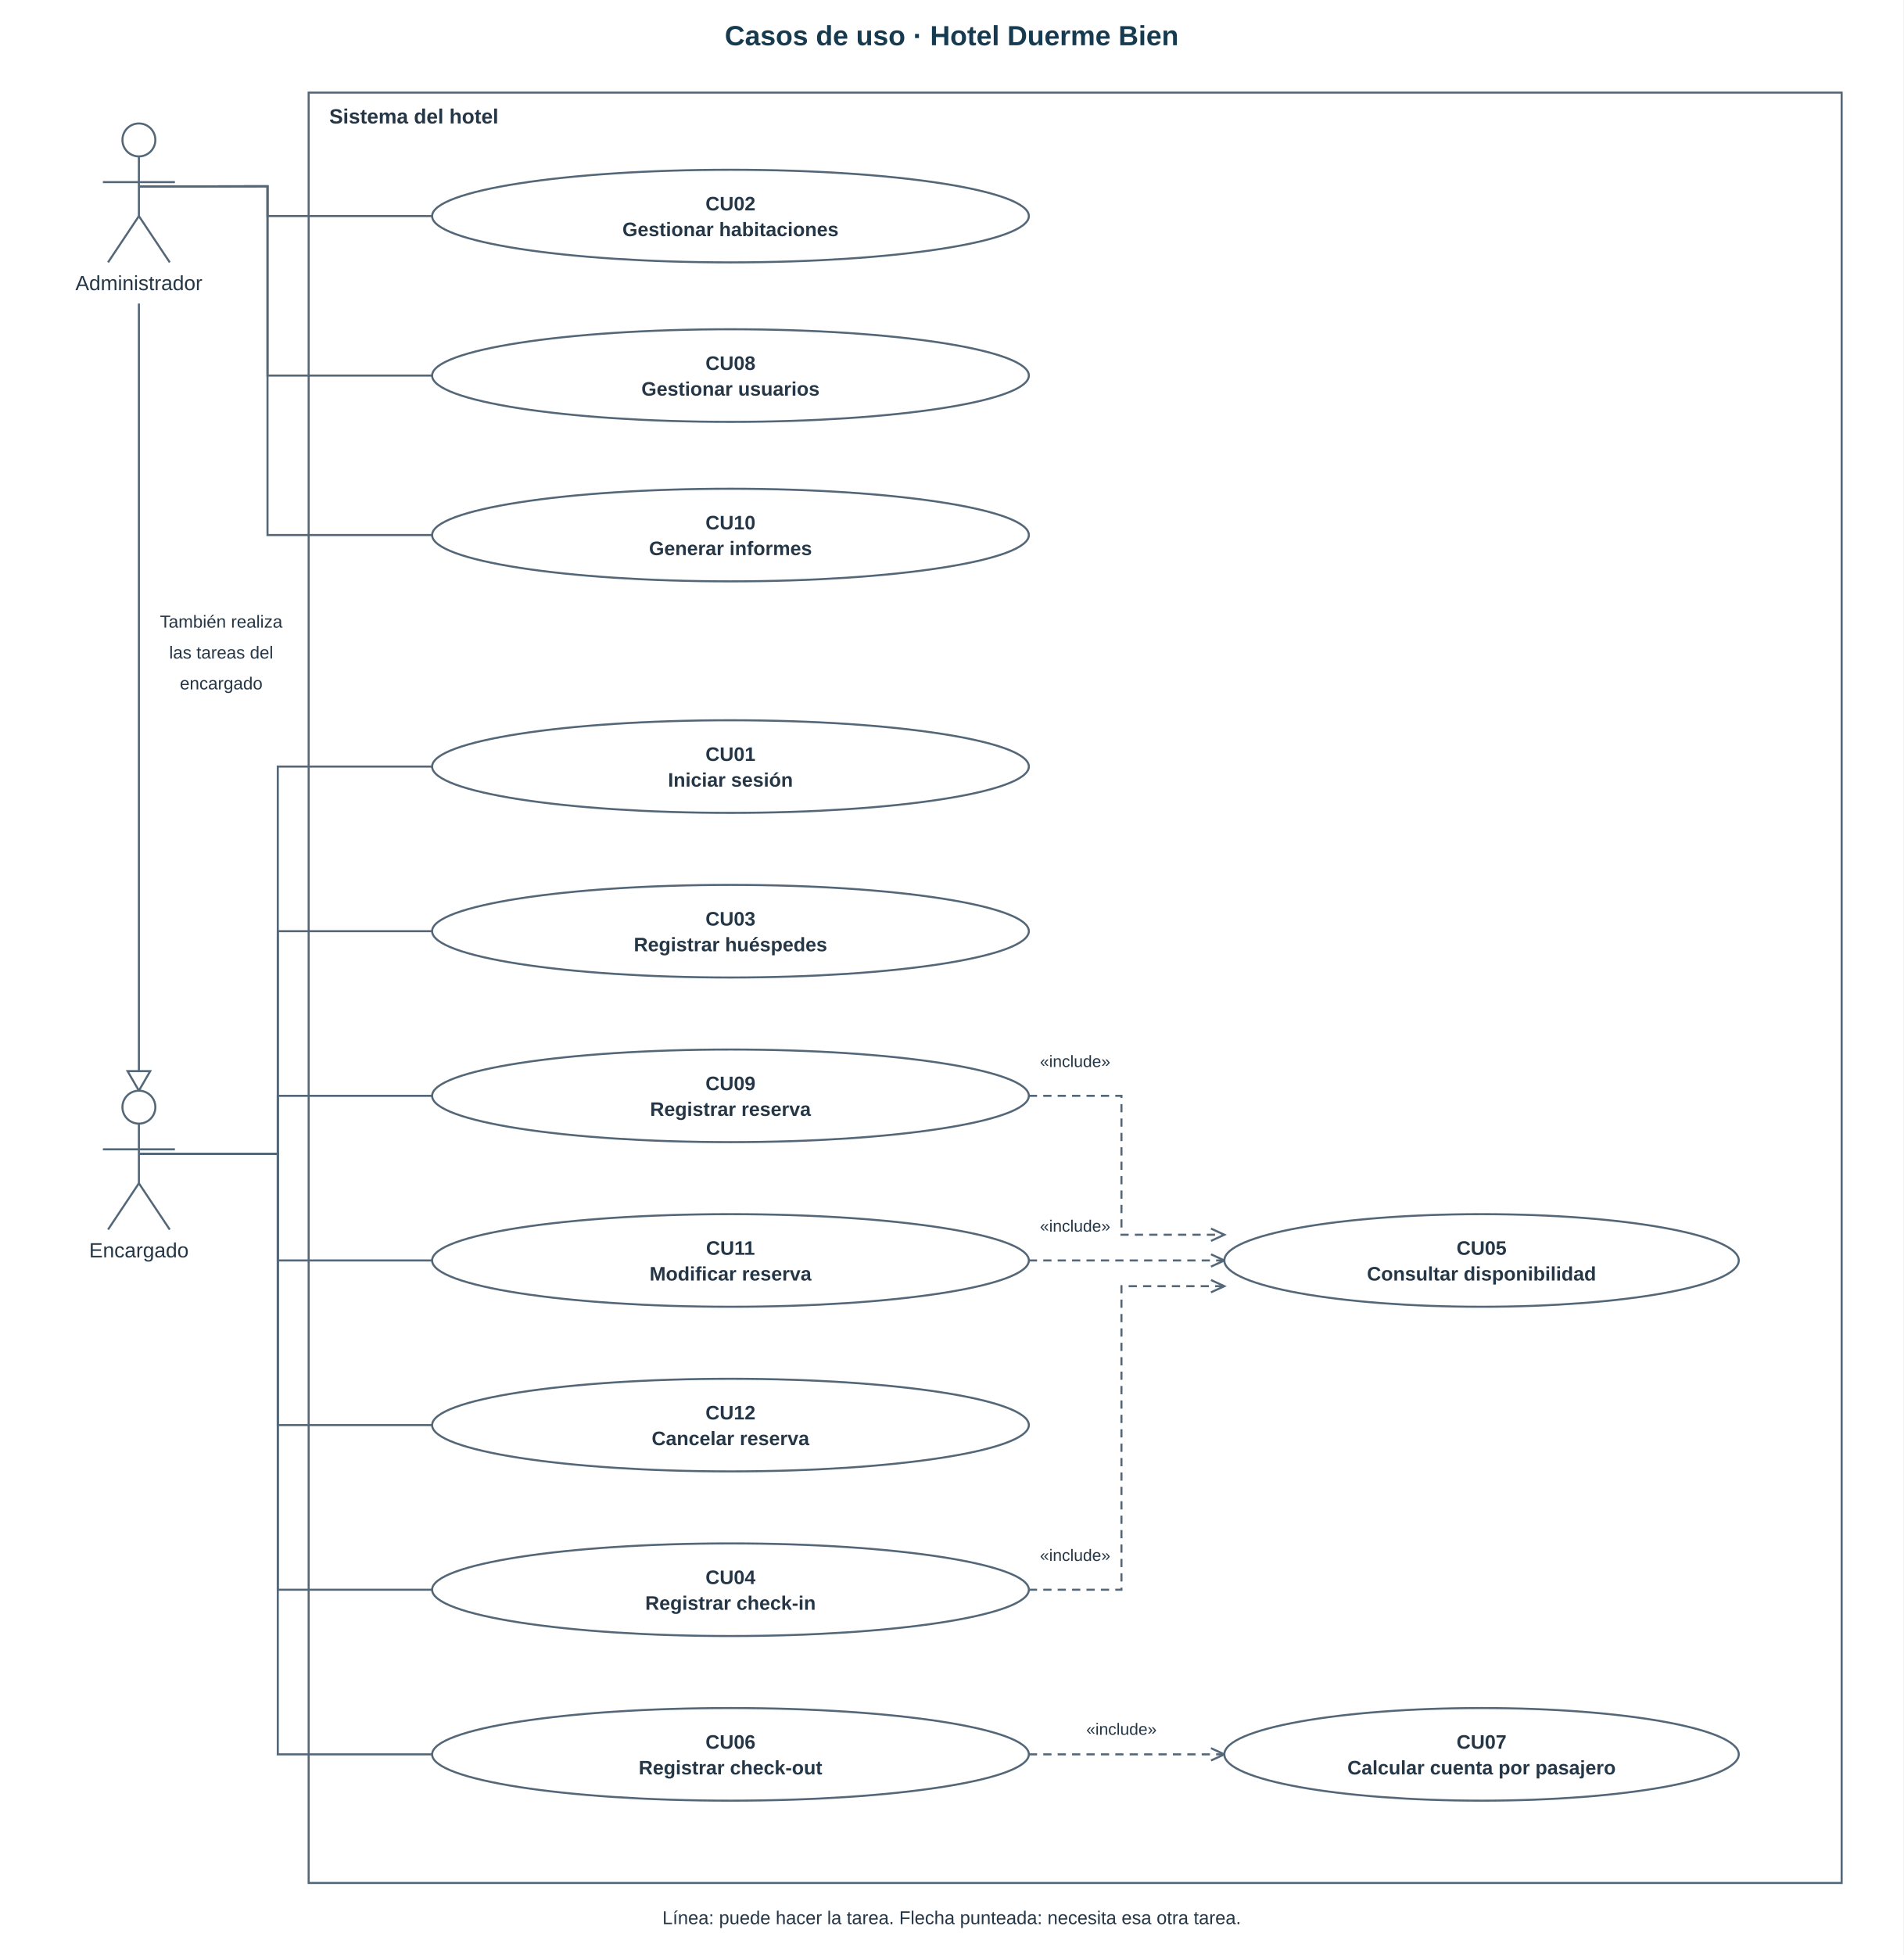
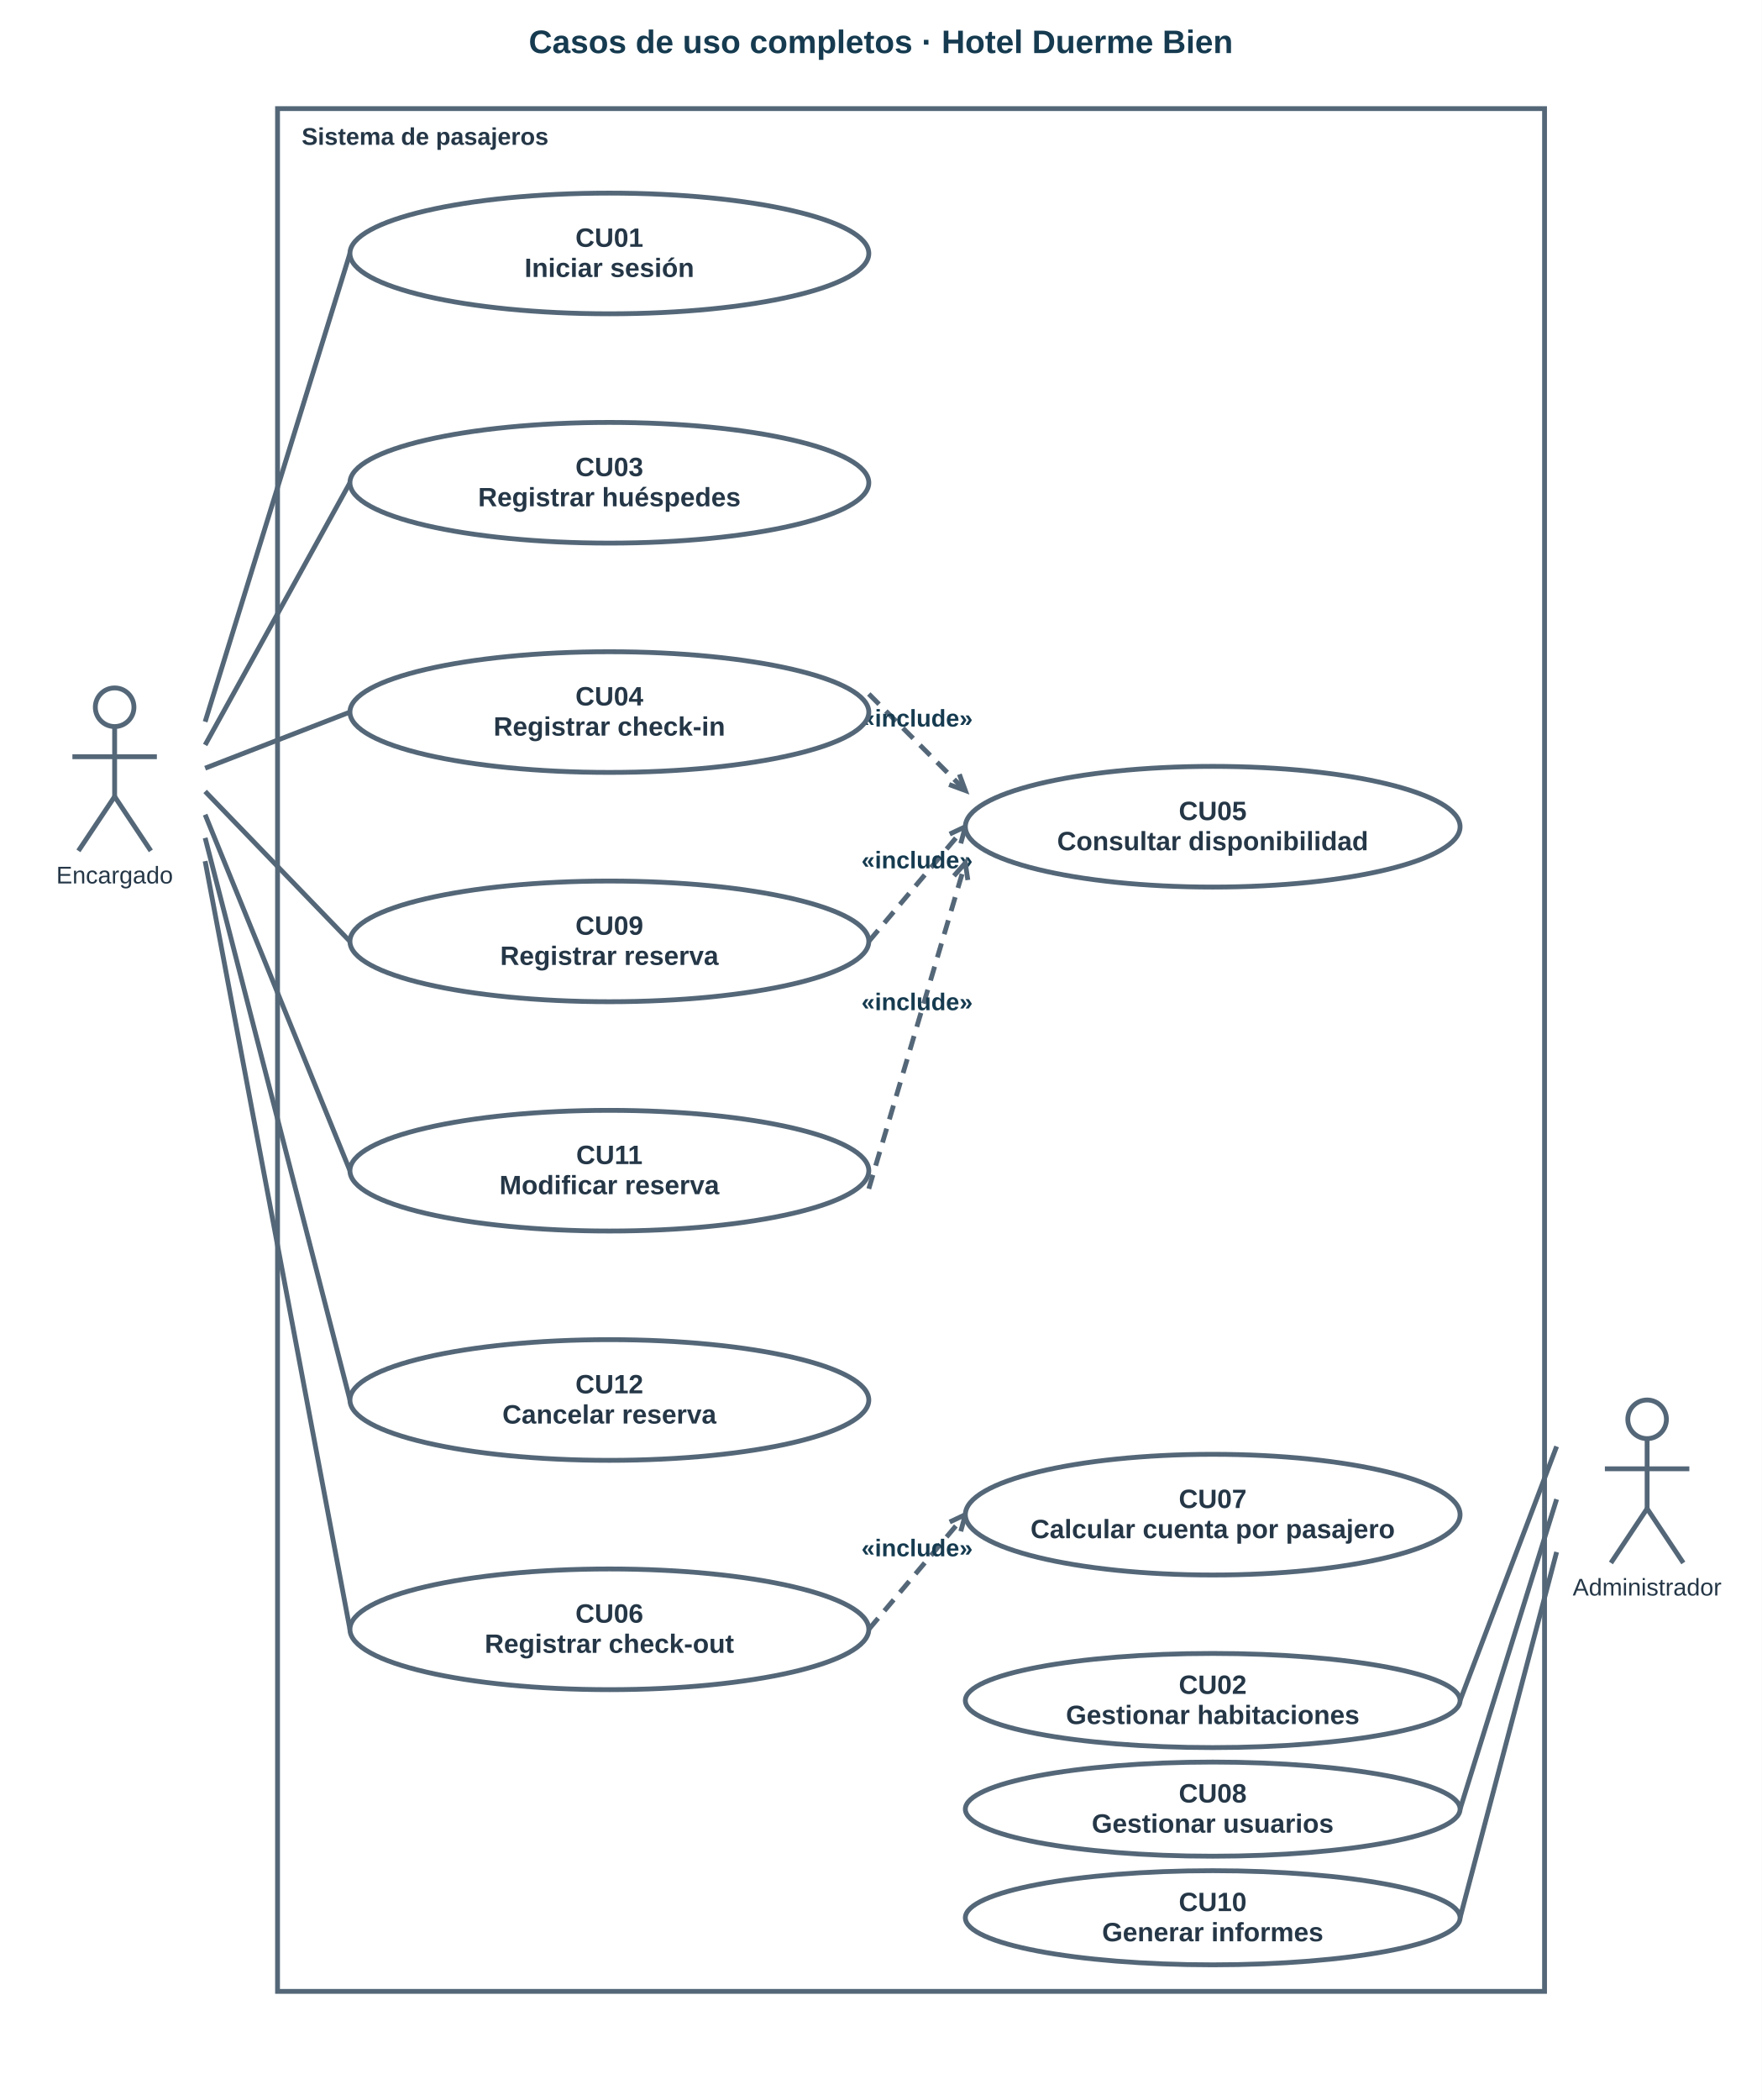
- <svg xmlns="http://www.w3.org/2000/svg" width="1850" height="1900" viewBox="0 0 1850 1900">
+ <svg xmlns="http://www.w3.org/2000/svg" width="1460" height="1740" viewBox="0 0 1460 1740">
  <rect width="100%" height="100%" fill="white" />
  <g font-family="Arial,sans-serif">
-     <text x="925.0" y="44" font-size="27" text-anchor="middle" fill="#163b50" font-weight="bold">Casos de uso · Hotel Duerme Bien</text>
-     <path d="M300,90 L1790,90 L1790,1830 L300,1830 Z" fill="#ffffff" stroke="#546778" stroke-width="2" />
-     <text x="320" y="120" font-size="20" text-anchor="start" fill="#253747" font-weight="bold">Sistema del hotel</text>
-     <path d="M135.0,295 L135.0,1060" fill="none" stroke="#546778" stroke-width="2" />
-     <path d="M135.0,1060 L124.0,1041.0 L146.0,1041.0 Z" fill="#ffffff" stroke="#546778" stroke-width="2" />
-     <path d="M135.0,181.25 L260,181 L260,210 L420,210.0" fill="none" stroke="#546778" stroke-width="2" />
-     <path d="M135.0,181.25 L260,181 L260,365 L420,365.0" fill="none" stroke="#546778" stroke-width="2" />
-     <path d="M135.0,181.25 L260,181 L260,520 L420,520.0" fill="none" stroke="#546778" stroke-width="2" />
-     <path d="M135.0,1121.25 L270,1121.25 L270,745 L420,745.0" fill="none" stroke="#546778" stroke-width="2" />
-     <path d="M135.0,1121.25 L270,1121.25 L270,905 L420,905.0" fill="none" stroke="#546778" stroke-width="2" />
-     <path d="M135.0,1121.25 L270,1121.25 L270,1065 L420,1065.0" fill="none" stroke="#546778" stroke-width="2" />
-     <path d="M135.0,1121.25 L270,1121.25 L270,1225 L420,1225.0" fill="none" stroke="#546778" stroke-width="2" />
-     <path d="M135.0,1121.25 L270,1121.25 L270,1385 L420,1385.0" fill="none" stroke="#546778" stroke-width="2" />
-     <path d="M135.0,1121.25 L270,1121.25 L270,1545 L420,1545.0" fill="none" stroke="#546778" stroke-width="2" />
-     <path d="M135.0,1121.25 L270,1121.25 L270,1705 L420,1705.0" fill="none" stroke="#546778" stroke-width="2" />
-     <path d="M1000,1065.0 L1090,1065 L1090,1200 L1190,1200.0" fill="none" stroke="#546778" stroke-width="2" stroke-dasharray="8 6" />
-     <path d="M1177.0,1206.0 L1190,1200.0 L1177.0,1194.0" fill="none" stroke="#546778" stroke-width="2" />
-     <text x="1045" y="1037" font-size="16" text-anchor="middle" fill="#253747" font-weight="normal">«include»</text>
-     <path d="M1000,1225.0 L1090,1225 L1090,1225 L1190,1225.0" fill="none" stroke="#546778" stroke-width="2" stroke-dasharray="8 6" />
-     <path d="M1177.0,1231.0 L1190,1225.0 L1177.0,1219.0" fill="none" stroke="#546778" stroke-width="2" />
-     <text x="1045" y="1197" font-size="16" text-anchor="middle" fill="#253747" font-weight="normal">«include»</text>
-     <path d="M1000,1545.0 L1090,1545 L1090,1250 L1190,1250.0" fill="none" stroke="#546778" stroke-width="2" stroke-dasharray="8 6" />
-     <path d="M1177.0,1256.0 L1190,1250.0 L1177.0,1244.0" fill="none" stroke="#546778" stroke-width="2" />
-     <text x="1045" y="1517" font-size="16" text-anchor="middle" fill="#253747" font-weight="normal">«include»</text>
-     <path d="M1000,1705.0 L1190,1705.0" fill="none" stroke="#546778" stroke-width="2" stroke-dasharray="8 6" />
-     <path d="M1177.0,1711.0 L1190,1705.0 L1177.0,1699.0" fill="none" stroke="#546778" stroke-width="2" />
-     <text x="1090" y="1686" font-size="16" text-anchor="middle" fill="#253747" font-weight="normal">«include»</text>
-     <ellipse cx="135.0" cy="136.0" rx="16.0" ry="16.0" fill="#ffffff" stroke="#546778" stroke-width="2" />
-     <path d="M135.0,152 L135.0,210" fill="none" stroke="#546778" stroke-width="2" />
-     <path d="M100.0,177 L170.0,177" fill="none" stroke="#546778" stroke-width="2" />
-     <path d="M135.0,210 L105.0,255" fill="none" stroke="#546778" stroke-width="2" />
-     <path d="M135.0,210 L165.0,255" fill="none" stroke="#546778" stroke-width="2" />
-     <text x="135.0" y="282" font-size="20" text-anchor="middle" fill="#253747" font-weight="normal">Administrador</text>
-     <ellipse cx="135.0" cy="1076.0" rx="16.0" ry="16.0" fill="#ffffff" stroke="#546778" stroke-width="2" />
-     <path d="M135.0,1092 L135.0,1150" fill="none" stroke="#546778" stroke-width="2" />
-     <path d="M100.0,1117 L170.0,1117" fill="none" stroke="#546778" stroke-width="2" />
-     <path d="M135.0,1150 L105.0,1195" fill="none" stroke="#546778" stroke-width="2" />
-     <path d="M135.0,1150 L165.0,1195" fill="none" stroke="#546778" stroke-width="2" />
-     <text x="135.0" y="1222" font-size="20" text-anchor="middle" fill="#253747" font-weight="normal">Encargado</text>
-     <ellipse cx="710.0" cy="210.0" rx="290.0" ry="45.0" fill="#ffffff" stroke="#546778" stroke-width="2" />
-     <text x="710.0" y="204.5" font-size="19" text-anchor="middle" fill="#253747" font-weight="bold">CU02</text>
-     <text x="710.0" y="229.5" font-size="19" text-anchor="middle" fill="#253747" font-weight="bold">Gestionar habitaciones</text>
-     <ellipse cx="710.0" cy="365.0" rx="290.0" ry="45.0" fill="#ffffff" stroke="#546778" stroke-width="2" />
-     <text x="710.0" y="359.5" font-size="19" text-anchor="middle" fill="#253747" font-weight="bold">CU08</text>
-     <text x="710.0" y="384.5" font-size="19" text-anchor="middle" fill="#253747" font-weight="bold">Gestionar usuarios</text>
-     <ellipse cx="710.0" cy="520.0" rx="290.0" ry="45.0" fill="#ffffff" stroke="#546778" stroke-width="2" />
-     <text x="710.0" y="514.5" font-size="19" text-anchor="middle" fill="#253747" font-weight="bold">CU10</text>
-     <text x="710.0" y="539.5" font-size="19" text-anchor="middle" fill="#253747" font-weight="bold">Generar informes</text>
-     <ellipse cx="710.0" cy="745.0" rx="290.0" ry="45.0" fill="#ffffff" stroke="#546778" stroke-width="2" />
-     <text x="710.0" y="739.5" font-size="19" text-anchor="middle" fill="#253747" font-weight="bold">CU01</text>
-     <text x="710.0" y="764.5" font-size="19" text-anchor="middle" fill="#253747" font-weight="bold">Iniciar sesión</text>
-     <ellipse cx="710.0" cy="905.0" rx="290.0" ry="45.0" fill="#ffffff" stroke="#546778" stroke-width="2" />
-     <text x="710.0" y="899.5" font-size="19" text-anchor="middle" fill="#253747" font-weight="bold">CU03</text>
-     <text x="710.0" y="924.5" font-size="19" text-anchor="middle" fill="#253747" font-weight="bold">Registrar huéspedes</text>
-     <ellipse cx="710.0" cy="1065.0" rx="290.0" ry="45.0" fill="#ffffff" stroke="#546778" stroke-width="2" />
-     <text x="710.0" y="1059.5" font-size="19" text-anchor="middle" fill="#253747" font-weight="bold">CU09</text>
-     <text x="710.0" y="1084.5" font-size="19" text-anchor="middle" fill="#253747" font-weight="bold">Registrar reserva</text>
-     <ellipse cx="710.0" cy="1225.0" rx="290.0" ry="45.0" fill="#ffffff" stroke="#546778" stroke-width="2" />
-     <text x="710.0" y="1219.5" font-size="19" text-anchor="middle" fill="#253747" font-weight="bold">CU11</text>
-     <text x="710.0" y="1244.5" font-size="19" text-anchor="middle" fill="#253747" font-weight="bold">Modificar reserva</text>
-     <ellipse cx="710.0" cy="1385.0" rx="290.0" ry="45.0" fill="#ffffff" stroke="#546778" stroke-width="2" />
-     <text x="710.0" y="1379.5" font-size="19" text-anchor="middle" fill="#253747" font-weight="bold">CU12</text>
-     <text x="710.0" y="1404.5" font-size="19" text-anchor="middle" fill="#253747" font-weight="bold">Cancelar reserva</text>
-     <ellipse cx="710.0" cy="1545.0" rx="290.0" ry="45.0" fill="#ffffff" stroke="#546778" stroke-width="2" />
-     <text x="710.0" y="1539.5" font-size="19" text-anchor="middle" fill="#253747" font-weight="bold">CU04</text>
-     <text x="710.0" y="1564.5" font-size="19" text-anchor="middle" fill="#253747" font-weight="bold">Registrar check-in</text>
-     <ellipse cx="710.0" cy="1705.0" rx="290.0" ry="45.0" fill="#ffffff" stroke="#546778" stroke-width="2" />
-     <text x="710.0" y="1699.5" font-size="19" text-anchor="middle" fill="#253747" font-weight="bold">CU06</text>
-     <text x="710.0" y="1724.5" font-size="19" text-anchor="middle" fill="#253747" font-weight="bold">Registrar check-out</text>
-     <ellipse cx="1440.0" cy="1225.0" rx="250.0" ry="45.0" fill="#ffffff" stroke="#546778" stroke-width="2" />
-     <text x="1440.0" y="1219.5" font-size="19" text-anchor="middle" fill="#253747" font-weight="bold">CU05</text>
-     <text x="1440.0" y="1244.5" font-size="19" text-anchor="middle" fill="#253747" font-weight="bold">Consultar disponibilidad</text>
-     <ellipse cx="1440.0" cy="1705.0" rx="250.0" ry="45.0" fill="#ffffff" stroke="#546778" stroke-width="2" />
-     <text x="1440.0" y="1699.5" font-size="19" text-anchor="middle" fill="#253747" font-weight="bold">CU07</text>
-     <text x="1440.0" y="1724.5" font-size="19" text-anchor="middle" fill="#253747" font-weight="bold">Calcular cuenta por pasajero</text>
-     <text x="215" y="610" font-size="17" text-anchor="middle" fill="#253747" font-weight="normal">También realiza</text>
-     <text x="215" y="640" font-size="17" text-anchor="middle" fill="#253747" font-weight="normal">las tareas del</text>
-     <text x="215" y="670" font-size="17" text-anchor="middle" fill="#253747" font-weight="normal">encargado</text>
-     <text x="925" y="1870" font-size="18" text-anchor="middle" fill="#253747" font-weight="normal">Línea: puede hacer la tarea.  Flecha punteada: necesita esa otra tarea.</text>
+     <text x="730.0" y="44" font-size="27" text-anchor="middle" fill="#163b50" font-weight="bold">Casos de uso completos · Hotel Duerme Bien</text>
+     <path d="M230,90 L1280,90 L1280,1650 L230,1650 Z" fill="#ffffff" stroke="#546778" stroke-width="4" />
+     <text x="250" y="120" font-size="20" text-anchor="start" fill="#253747" font-weight="bold">Sistema de pasajeros</text>
+     <path d="M170,598.0 L290,210.0" fill="none" stroke="#546778" stroke-width="4" />
+     <path d="M170,617.25 L290,400.0" fill="none" stroke="#546778" stroke-width="4" />
+     <path d="M170,636.5 L290,590.0" fill="none" stroke="#546778" stroke-width="4" />
+     <path d="M170,655.75 L290,780.0" fill="none" stroke="#546778" stroke-width="4" />
+     <path d="M170,675.0 L290,970.0" fill="none" stroke="#546778" stroke-width="4" />
+     <path d="M170,694.25 L290,1160.0" fill="none" stroke="#546778" stroke-width="4" />
+     <path d="M170,713.5 L290,1350.0" fill="none" stroke="#546778" stroke-width="4" />
+     <path d="M720,575.0 L800,655.0" fill="none" stroke="#546778" stroke-width="4" stroke-dasharray="12 8" />
+     <path d="M786.565,650.05 L800,655.0 L795.05,641.565" fill="none" stroke="#546778" stroke-width="4" />
+     <text x="760.0" y="602.0" font-size="20" text-anchor="middle" fill="#163b50" font-weight="bold">«include»</text>
+     <path d="M720,780.0 L800,685.0" fill="none" stroke="#546778" stroke-width="4" stroke-dasharray="12 8" />
+     <path d="M796.216,698.809 L800,685.0 L787.037,691.079" fill="none" stroke="#546778" stroke-width="4" />
+     <text x="760.0" y="719.5" font-size="20" text-anchor="middle" fill="#163b50" font-weight="bold">«include»</text>
+     <path d="M720,985.0 L800,715.0" fill="none" stroke="#546778" stroke-width="4" stroke-dasharray="12 8" />
+     <path d="M802.06,729.169 L800,715.0 L790.554,725.76" fill="none" stroke="#546778" stroke-width="4" />
+     <text x="760.0" y="837.0" font-size="20" text-anchor="middle" fill="#163b50" font-weight="bold">«include»</text>
+     <path d="M720,1350.0 L800,1255.0" fill="none" stroke="#546778" stroke-width="4" stroke-dasharray="12 8" />
+     <path d="M796.216,1268.809 L800,1255.0 L787.037,1261.079" fill="none" stroke="#546778" stroke-width="4" />
+     <text x="760.0" y="1289.5" font-size="20" text-anchor="middle" fill="#163b50" font-weight="bold">«include»</text>
+     <path d="M1290,1198.5 L1210,1409.0" fill="none" stroke="#546778" stroke-width="4" />
+     <path d="M1290,1242.25 L1210,1499.0" fill="none" stroke="#546778" stroke-width="4" />
+     <path d="M1290,1286.0 L1210,1589.0" fill="none" stroke="#546778" stroke-width="4" />
+     <ellipse cx="95.0" cy="586.0" rx="16.0" ry="16.0" fill="#ffffff" stroke="#546778" stroke-width="4" />
+     <path d="M95.0,602 L95.0,660" fill="none" stroke="#546778" stroke-width="4" />
+     <path d="M60.0,627 L130.0,627" fill="none" stroke="#546778" stroke-width="4" />
+     <path d="M95.0,660 L65.0,705" fill="none" stroke="#546778" stroke-width="4" />
+     <path d="M95.0,660 L125.0,705" fill="none" stroke="#546778" stroke-width="4" />
+     <text x="95.0" y="732" font-size="20" text-anchor="middle" fill="#253747" font-weight="normal">Encargado</text>
+     <ellipse cx="1365.0" cy="1176.0" rx="16.0" ry="16.0" fill="#ffffff" stroke="#546778" stroke-width="4" />
+     <path d="M1365.0,1192 L1365.0,1250" fill="none" stroke="#546778" stroke-width="4" />
+     <path d="M1330.0,1217 L1400.0,1217" fill="none" stroke="#546778" stroke-width="4" />
+     <path d="M1365.0,1250 L1335.0,1295" fill="none" stroke="#546778" stroke-width="4" />
+     <path d="M1365.0,1250 L1395.0,1295" fill="none" stroke="#546778" stroke-width="4" />
+     <text x="1365.0" y="1322" font-size="20" text-anchor="middle" fill="#253747" font-weight="normal">Administrador</text>
+     <ellipse cx="505.0" cy="210.0" rx="215.0" ry="50.0" fill="#ffffff" stroke="#546778" stroke-width="4" />
+     <text x="505.0" y="204.5" font-size="22" text-anchor="middle" fill="#253747" font-weight="bold">CU01</text>
+     <text x="505.0" y="229.5" font-size="22" text-anchor="middle" fill="#253747" font-weight="bold">Iniciar sesión</text>
+     <ellipse cx="505.0" cy="400.0" rx="215.0" ry="50.0" fill="#ffffff" stroke="#546778" stroke-width="4" />
+     <text x="505.0" y="394.5" font-size="22" text-anchor="middle" fill="#253747" font-weight="bold">CU03</text>
+     <text x="505.0" y="419.5" font-size="22" text-anchor="middle" fill="#253747" font-weight="bold">Registrar huéspedes</text>
+     <ellipse cx="505.0" cy="590.0" rx="215.0" ry="50.0" fill="#ffffff" stroke="#546778" stroke-width="4" />
+     <text x="505.0" y="584.5" font-size="22" text-anchor="middle" fill="#253747" font-weight="bold">CU04</text>
+     <text x="505.0" y="609.5" font-size="22" text-anchor="middle" fill="#253747" font-weight="bold">Registrar check-in</text>
+     <ellipse cx="505.0" cy="780.0" rx="215.0" ry="50.0" fill="#ffffff" stroke="#546778" stroke-width="4" />
+     <text x="505.0" y="774.5" font-size="22" text-anchor="middle" fill="#253747" font-weight="bold">CU09</text>
+     <text x="505.0" y="799.5" font-size="22" text-anchor="middle" fill="#253747" font-weight="bold">Registrar reserva</text>
+     <ellipse cx="505.0" cy="970.0" rx="215.0" ry="50.0" fill="#ffffff" stroke="#546778" stroke-width="4" />
+     <text x="505.0" y="964.5" font-size="22" text-anchor="middle" fill="#253747" font-weight="bold">CU11</text>
+     <text x="505.0" y="989.5" font-size="22" text-anchor="middle" fill="#253747" font-weight="bold">Modificar reserva</text>
+     <ellipse cx="505.0" cy="1160.0" rx="215.0" ry="50.0" fill="#ffffff" stroke="#546778" stroke-width="4" />
+     <text x="505.0" y="1154.5" font-size="22" text-anchor="middle" fill="#253747" font-weight="bold">CU12</text>
+     <text x="505.0" y="1179.5" font-size="22" text-anchor="middle" fill="#253747" font-weight="bold">Cancelar reserva</text>
+     <ellipse cx="505.0" cy="1350.0" rx="215.0" ry="50.0" fill="#ffffff" stroke="#546778" stroke-width="4" />
+     <text x="505.0" y="1344.5" font-size="22" text-anchor="middle" fill="#253747" font-weight="bold">CU06</text>
+     <text x="505.0" y="1369.5" font-size="22" text-anchor="middle" fill="#253747" font-weight="bold">Registrar check-out</text>
+     <ellipse cx="1005.0" cy="685.0" rx="205.0" ry="50.0" fill="#ffffff" stroke="#546778" stroke-width="4" />
+     <text x="1005.0" y="679.5" font-size="22" text-anchor="middle" fill="#253747" font-weight="bold">CU05</text>
+     <text x="1005.0" y="704.5" font-size="22" text-anchor="middle" fill="#253747" font-weight="bold">Consultar disponibilidad</text>
+     <ellipse cx="1005.0" cy="1255.0" rx="205.0" ry="50.0" fill="#ffffff" stroke="#546778" stroke-width="4" />
+     <text x="1005.0" y="1249.5" font-size="22" text-anchor="middle" fill="#253747" font-weight="bold">CU07</text>
+     <text x="1005.0" y="1274.5" font-size="22" text-anchor="middle" fill="#253747" font-weight="bold">Calcular cuenta por pasajero</text>
+     <ellipse cx="1005.0" cy="1409.0" rx="205.0" ry="39.0" fill="#ffffff" stroke="#546778" stroke-width="4" />
+     <text x="1005.0" y="1403.5" font-size="22" text-anchor="middle" fill="#253747" font-weight="bold">CU02</text>
+     <text x="1005.0" y="1428.5" font-size="22" text-anchor="middle" fill="#253747" font-weight="bold">Gestionar habitaciones</text>
+     <ellipse cx="1005.0" cy="1499.0" rx="205.0" ry="39.0" fill="#ffffff" stroke="#546778" stroke-width="4" />
+     <text x="1005.0" y="1493.5" font-size="22" text-anchor="middle" fill="#253747" font-weight="bold">CU08</text>
+     <text x="1005.0" y="1518.5" font-size="22" text-anchor="middle" fill="#253747" font-weight="bold">Gestionar usuarios</text>
+     <ellipse cx="1005.0" cy="1589.0" rx="205.0" ry="39.0" fill="#ffffff" stroke="#546778" stroke-width="4" />
+     <text x="1005.0" y="1583.5" font-size="22" text-anchor="middle" fill="#253747" font-weight="bold">CU10</text>
+     <text x="1005.0" y="1608.5" font-size="22" text-anchor="middle" fill="#253747" font-weight="bold">Generar informes</text>
  </g>
</svg>
